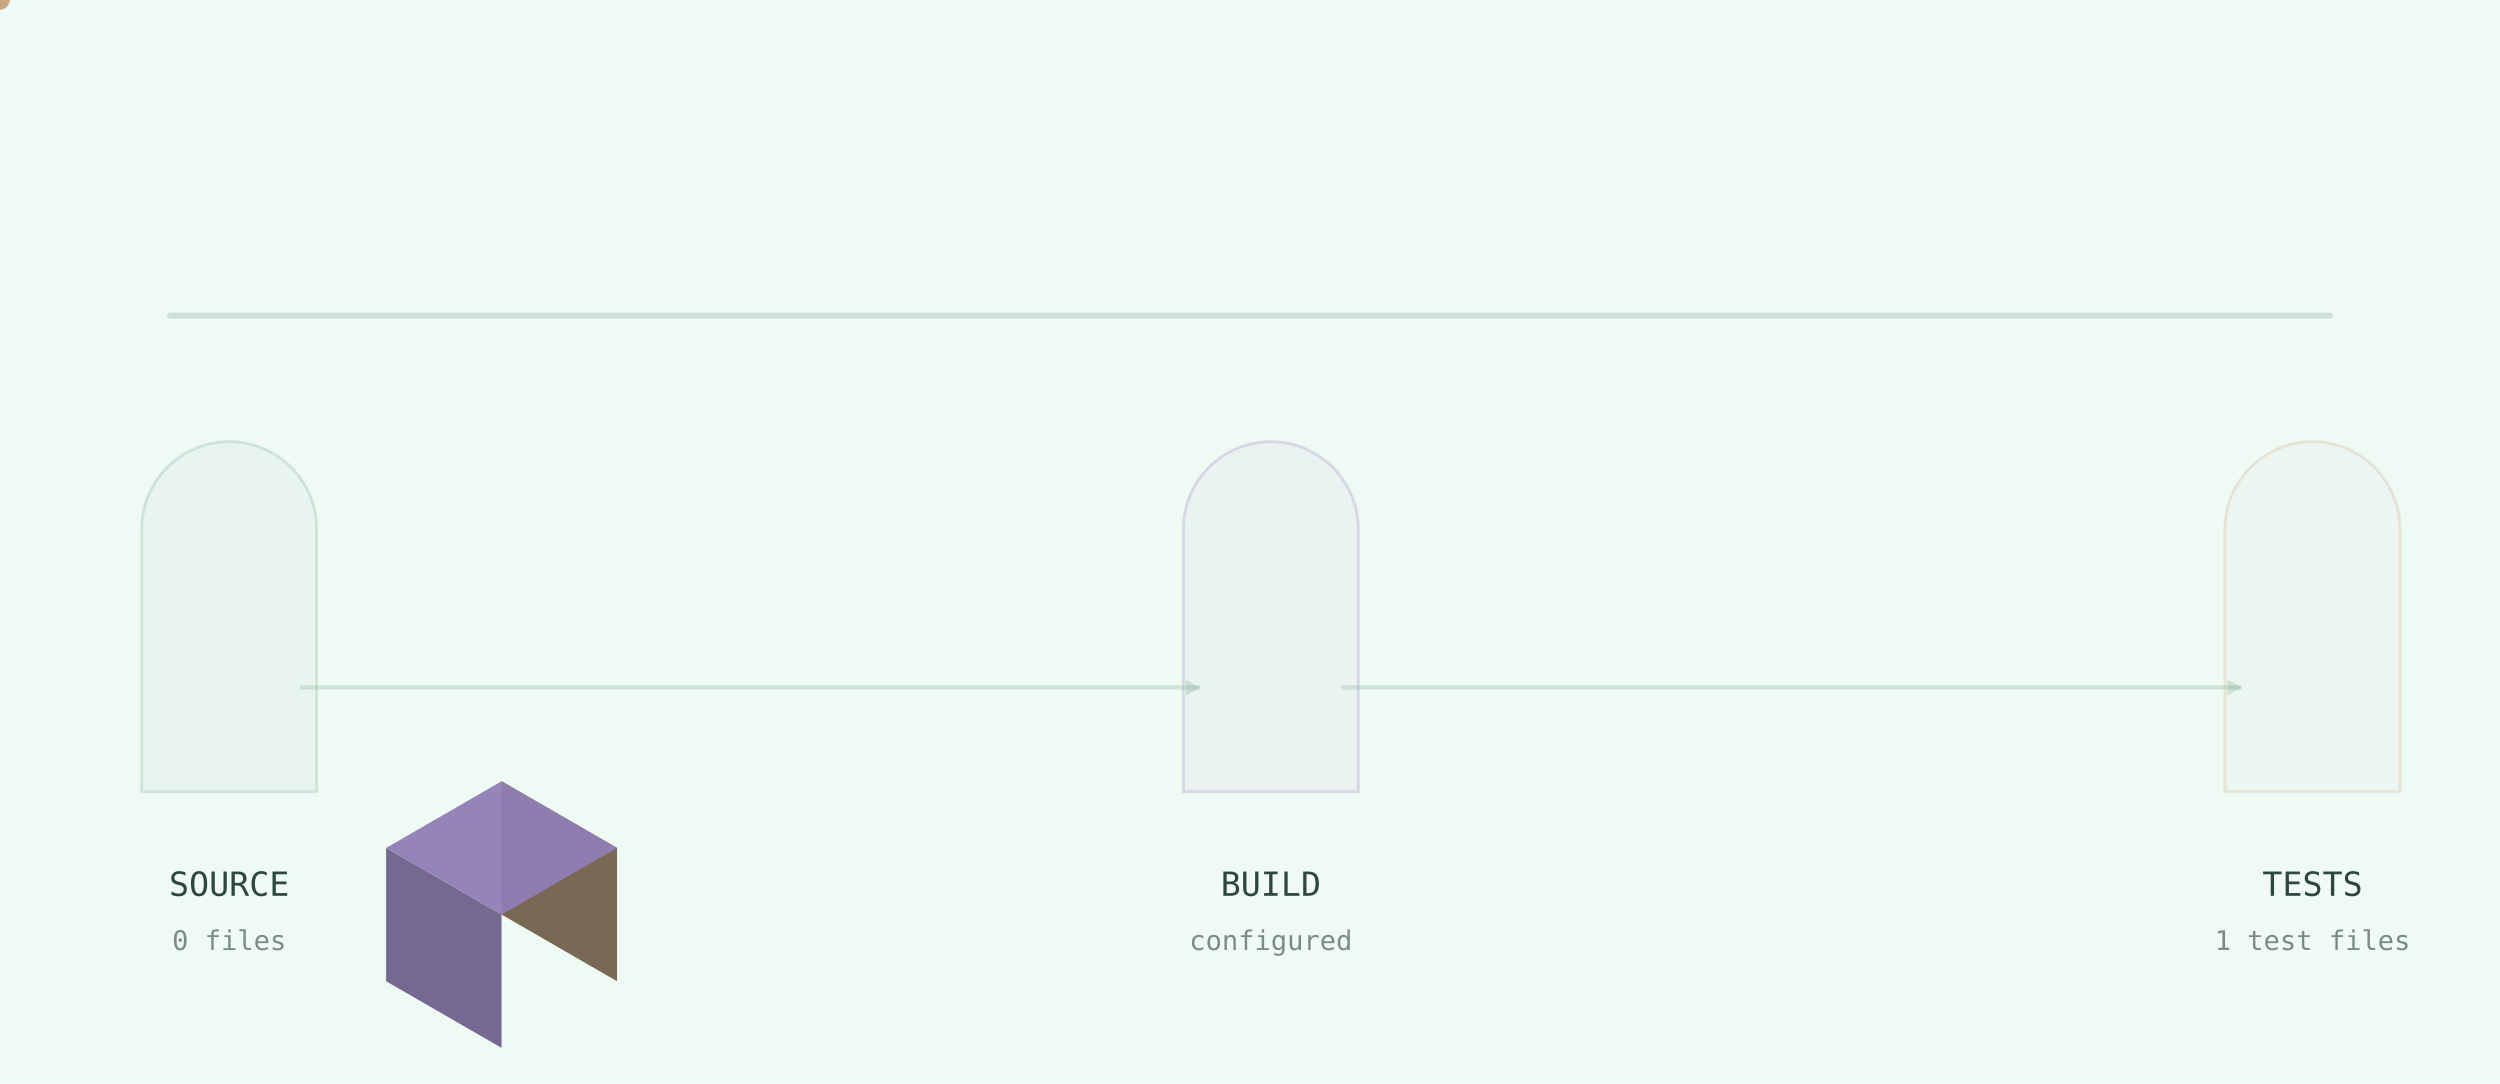
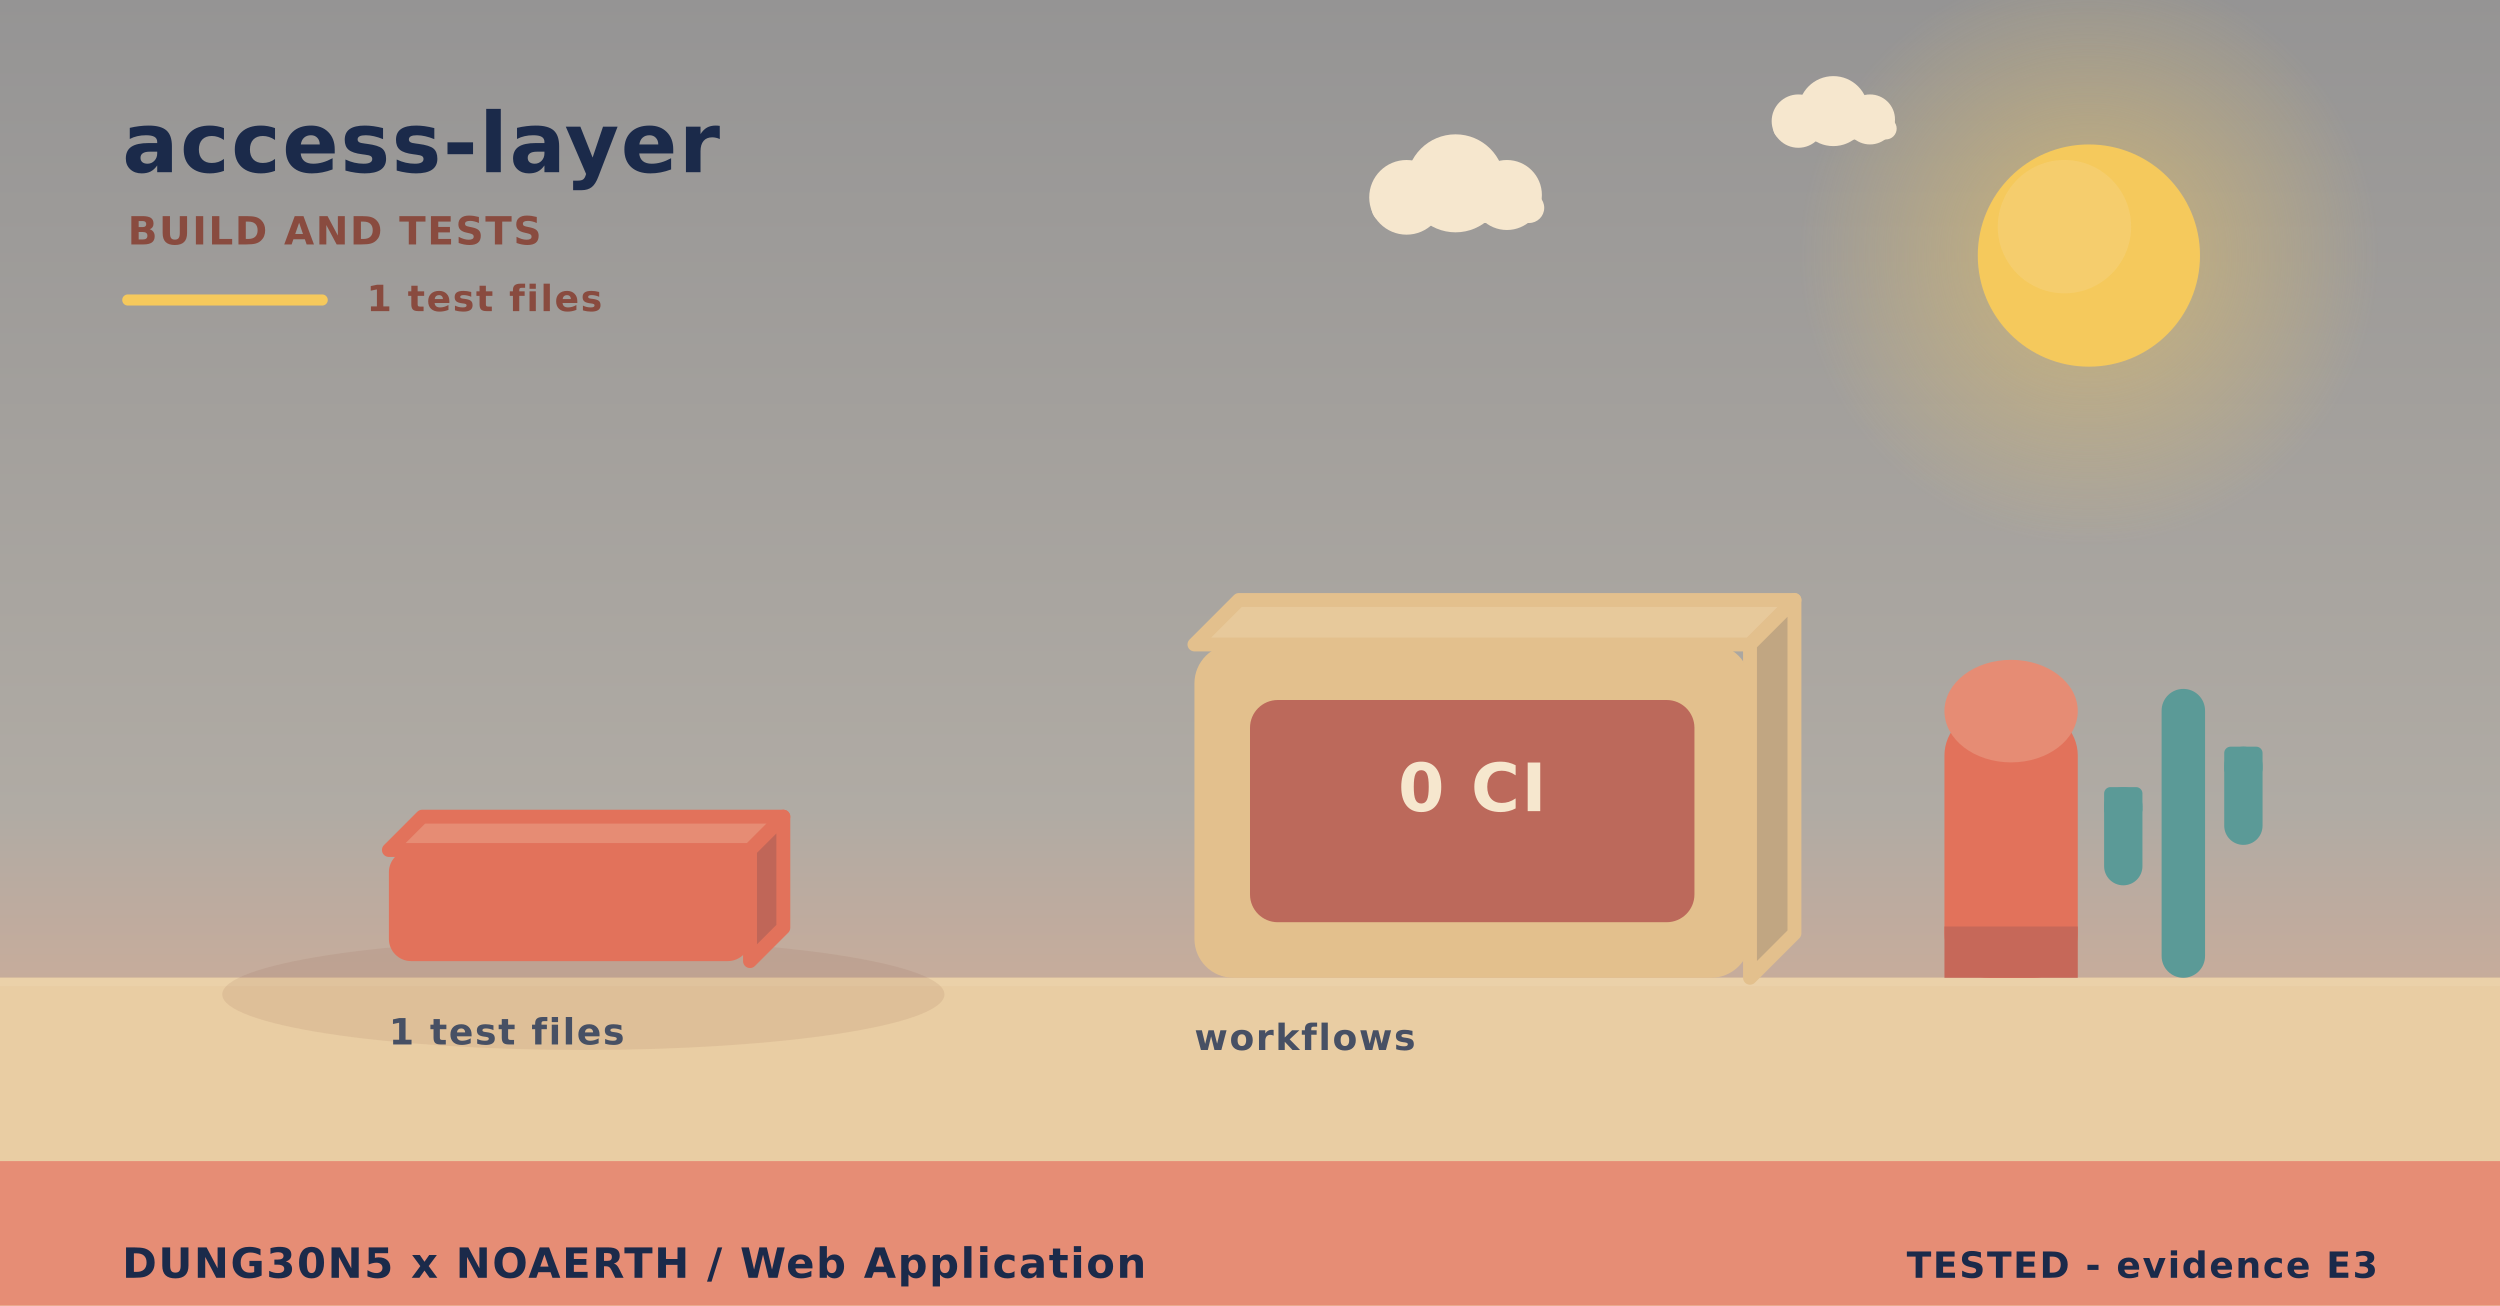
- <svg xmlns="http://www.w3.org/2000/svg" viewBox="0 0 1200 520" width="1200" height="520" role="img" aria-label="access-layer build evidence">
-   <rect width="1200" height="520" fill="#effaf5" />
-   <defs>
-     <linearGradient id="gb" x1="0" y1="0" x2="1" y2="1">
-       <stop offset="0%" stop-color="#74a68b" />
-       <stop offset="100%" stop-color="#907eb3" />
-     </linearGradient>
-   </defs>
-   <rect x="80.00" y="150.00" width="1040.00" height="3.00" rx="2.00" fill="rgba(26,52,43,0.140)" opacity="1.00" />
-   <path d="M68.00,380.00 L68.00,254.00 A42.00,42.00 0 0 1 152.00,254.00 L152.00,380.00 Z" fill="rgba(116,166,139,0.100)" opacity="0.55" stroke="rgba(116,166,139,0.450)" stroke-width="1.4" />
-   <polygon points="-192.26,189.00 -136.83,221.00 -136.83,157.00 -192.26,125.00" fill="#73614b" opacity="0.95" />
-   <polygon points="-247.68,221.00 -192.26,253.00 -192.26,189.00 -247.68,157.00" fill="#70628c" opacity="0.95" />
-   <polygon points="-192.26,125.00 -136.83,157.00 -192.26,189.00 -247.68,157.00" fill="#74a68b" opacity="0.95" />
-   <text x="110" y="430" font-family="ui-monospace,Menlo,monospace" font-size="16" fill="rgba(26,52,43,0.900)" text-anchor="middle">SOURCE</text>
-   <text x="110" y="456" font-family="ui-monospace,Menlo,monospace" font-size="13" fill="rgba(26,52,43,0.550)" text-anchor="middle">0 files</text>
-   <path d="M568.00,380.00 L568.00,254.00 A42.00,42.00 0 0 1 652.00,254.00 L652.00,380.00 Z" fill="rgba(144,126,179,0.100)" opacity="0.55" stroke="rgba(144,126,179,0.450)" stroke-width="1.4" />
-   <polygon points="240.76,439.00 296.18,471.00 296.18,407.00 240.76,375.00" fill="#73614b" opacity="0.95" />
-   <polygon points="185.33,471.00 240.76,503.00 240.76,439.00 185.33,407.00" fill="#70628c" opacity="0.95" />
-   <polygon points="240.76,375.00 296.18,407.00 240.76,439.00 185.33,407.00" fill="#907eb3" opacity="0.95" />
-   <text x="610" y="430" font-family="ui-monospace,Menlo,monospace" font-size="16" fill="rgba(26,52,43,0.900)" text-anchor="middle">BUILD</text>
-   <text x="610" y="456" font-family="ui-monospace,Menlo,monospace" font-size="13" fill="rgba(26,52,43,0.550)" text-anchor="middle">configured</text>
-   <line x1="144.00" y1="330.00" x2="576.00" y2="330.00" stroke="rgba(116,166,139,0.500)" stroke-width="2.00" opacity="0.55" />
-   <polygon points="576.00,330.00 569.20,326.20 569.20,333.80" fill="rgba(116,166,139,0.500)" opacity="0.55" />
-   <g opacity="0.9">
-     <circle cx="0.00" cy="0.00" r="4.60" fill="#c7a781" opacity="1.00" />
-     <animateTransform attributeName="transform" type="translate" values="144.00,330.00 576.00,330.00" dur="3.967s" begin="0.0s" repeatCount="indefinite" />
-     <animateTransform attributeName="transform" type="translate" values="576.00,330.00 144.00,330.00" dur="3.967s" begin="1.983s" repeatCount="indefinite" />
+ <svg xmlns="http://www.w3.org/2000/svg" width="900" height="470" viewBox="0 0 900 470" role="img" aria-label="access-layer - how it is verified">
+   <linearGradient id="skyb" x1="0" y1="0" x2="0" y2="1">
+     <stop offset="0" stop-color="#959494" />
+     <stop offset="0.62" stop-color="#b0aba4" />
+     <stop offset="1" stop-color="#f3ad8a" />
+   </linearGradient>
+   <rect width="900" height="470" fill="url(#skyb)" />
+   <radialGradient id="sunb">
+     <stop offset="0.35" stop-color="#f5c95c" stop-opacity="0.34" />
+     <stop offset="1" stop-color="#f5c95c" stop-opacity="0" />
+   </radialGradient>
+   <circle cx="752" cy="92" r="104" fill="url(#sunb)" />
+   <circle cx="752" cy="92" r="40" fill="#f5c95c" />
+   <circle cx="743.2" cy="81.6" r="24" fill="#f5d27e" opacity="0.5" />
+   <g>
+     <circle cx="524" cy="66" r="17.64" fill="#f6e7ce" />
+     <circle cx="506.36" cy="71.04" r="13.44" fill="#f6e7ce" />
+     <circle cx="542.48" cy="70.2" r="12.6" fill="#f6e7ce" />
+     <rect x="493.76" y="69.36" width="62.16" height="10.92" rx="5.46" fill="#f6e7ce" />
+     <animateTransform attributeName="transform" type="translate" values="0 0;24 0;0 0" dur="36s" begin="0s" repeatCount="indefinite" />
  </g>
-   <path d="M1068.00,380.00 L1068.00,254.00 A42.00,42.00 0 0 1 1152.00,254.00 L1152.00,380.00 Z" fill="rgba(199,167,129,0.100)" opacity="0.55" stroke="rgba(199,167,129,0.450)" stroke-width="1.4" />
-   <polygon points="673.77,689.00 729.19,721.00 729.19,657.00 673.77,625.00" fill="#73614b" opacity="0.95" />
-   <polygon points="618.34,721.00 673.77,753.00 673.77,689.00 618.34,657.00" fill="#70628c" opacity="0.95" />
-   <polygon points="673.77,625.00 729.19,657.00 673.77,689.00 618.34,657.00" fill="#c7a781" opacity="0.95" />
-   <text x="1110" y="430" font-family="ui-monospace,Menlo,monospace" font-size="16" fill="rgba(26,52,43,0.900)" text-anchor="middle">TESTS</text>
-   <text x="1110" y="456" font-family="ui-monospace,Menlo,monospace" font-size="13" fill="rgba(26,52,43,0.550)" text-anchor="middle">1 test files</text>
-   <line x1="644.00" y1="330.00" x2="1076.00" y2="330.00" stroke="rgba(116,166,139,0.500)" stroke-width="2.00" opacity="0.55" />
-   <polygon points="1076.00,330.00 1069.20,326.20 1069.20,333.80" fill="rgba(116,166,139,0.500)" opacity="0.55" />
-   <g opacity="0.9">
-     <circle cx="0.00" cy="0.00" r="4.60" fill="#c7a781" opacity="1.00" />
-     <animateTransform attributeName="transform" type="translate" values="644.00,330.00 1076.00,330.00" dur="3.967s" begin="0.4s" repeatCount="indefinite" />
-     <animateTransform attributeName="transform" type="translate" values="1076.00,330.00 644.00,330.00" dur="3.967s" begin="2.383s" repeatCount="indefinite" />
+   <g>
+     <circle cx="660" cy="40" r="12.6" fill="#f6e7ce" />
+     <circle cx="647.4" cy="43.6" r="9.6" fill="#f6e7ce" />
+     <circle cx="673.2" cy="43" r="9" fill="#f6e7ce" />
+     <rect x="638.4" y="42.4" width="44.4" height="7.8" rx="3.9" fill="#f6e7ce" />
+     <animateTransform attributeName="transform" type="translate" values="0 0;-18 0;0 0" dur="46s" begin="3s" repeatCount="indefinite" />
  </g>
+   <rect x="0" y="352" width="900" height="118" fill="#e9cda3" />
+   <rect x="0" y="352" width="900" height="3" fill="#ebd1a9" />
+   <text x="44" y="62" font-family="Verdana,DejaVu Sans,sans-serif" font-size="30" font-weight="700" letter-spacing="0.6" fill="#1b2a4a" text-anchor="start">access-layer</text>
+   <text x="46" y="88" font-family="Verdana,DejaVu Sans,sans-serif" font-size="14" font-weight="700" letter-spacing="0.6" fill="#894b3f" text-anchor="start">BUILD AND TESTS</text>
+   <rect x="44" y="106" width="74" height="4" rx="2" fill="#f5c95c" />
+   <text x="132" y="112" font-family="Verdana,DejaVu Sans,sans-serif" font-size="13" font-weight="700" letter-spacing="0.6" fill="#894b3f" text-anchor="start">1 test files</text>
+   <ellipse cx="210" cy="358" rx="130" ry="20" fill="rgba(138,90,68,0.11)" />
+   <g>
+     <path d="M140,306 L270,306 L282,294 L152,294 Z" fill="#e68c74" stroke="#e2725b" stroke-width="5" stroke-linejoin="round" />
+     <path d="M270,306 L282,294 L282,334 L270,346 Z" fill="#c06658" stroke="#e2725b" stroke-width="5" stroke-linejoin="round" />
+     <rect x="140" y="306" width="130" height="40" rx="8" fill="#e2725b" />
+     <animateTransform attributeName="transform" type="translate" values="0 10;0 0" dur="0.8s" begin="0.5s" fill="freeze" />
+   </g>
+   <text x="140" y="376" font-family="Verdana,DejaVu Sans,sans-serif" font-size="13" font-weight="700" letter-spacing="0.6" fill="#475064" text-anchor="start">1 test files</text>
+   <path d="M430,232 L630,232 L646,216 L446,216 Z" fill="#e7c99b" stroke="#e3c08d" stroke-width="5" stroke-linejoin="round" />
+   <path d="M630,232 L646,216 L646,336 L630,352 Z" fill="#c1a682" stroke="#e3c08d" stroke-width="5" stroke-linejoin="round" />
+   <rect x="430" y="232" width="200" height="120" rx="14" fill="#e3c08d" />
+   <rect x="450" y="252" width="160" height="80" rx="10" fill="#ba6458" opacity="0.94" />
+   <text x="530" y="292" font-family="Verdana,DejaVu Sans,sans-serif" font-size="24" font-weight="700" letter-spacing="0.6" fill="#f6e7ce" text-anchor="middle">0 CI</text>
+   <text x="430" y="378" font-family="Verdana,DejaVu Sans,sans-serif" font-size="13" font-weight="700" letter-spacing="0.6" fill="#475064" text-anchor="start">workflows</text>
+   <rect x="700" y="256" width="48" height="96" rx="16" fill="#e2725b" />
+   <ellipse cx="724" cy="256" rx="24" ry="18.46" fill="#e68c74" />
+   <rect x="700" y="333.54" width="48" height="18.46" fill="#c66859" />
+   <rect x="778.18" y="248" width="15.64" height="104" rx="7.82" fill="#5b9a97" />
+   <rect x="757.48" y="283.36" width="13.8" height="35.36" rx="6.9" fill="#5b9a97" />
+   <rect x="757.48" y="283.36" width="13.8" height="10.4" rx="2.3" fill="#5b9a97" />
+   <rect x="800.72" y="268.8" width="13.8" height="35.36" rx="6.9" fill="#5b9a97" />
+   <rect x="800.72" y="268.8" width="13.8" height="10.4" rx="2.3" fill="#5b9a97" />
+   <rect x="0" y="418" width="900" height="52" rx="0" fill="#e68972" opacity="0.94" />
+   <text x="44" y="460" font-family="Verdana,DejaVu Sans,sans-serif" font-size="15" font-weight="700" letter-spacing="0.6" fill="#1b2a4a" text-anchor="start">DUNG30N5 x NOAERTH  /  Web Application</text>
+   <text x="856" y="460" font-family="Verdana,DejaVu Sans,sans-serif" font-size="13" font-weight="700" letter-spacing="0.6" fill="#1b2a4a" text-anchor="end">TESTED  -  evidence E3</text>
</svg>
